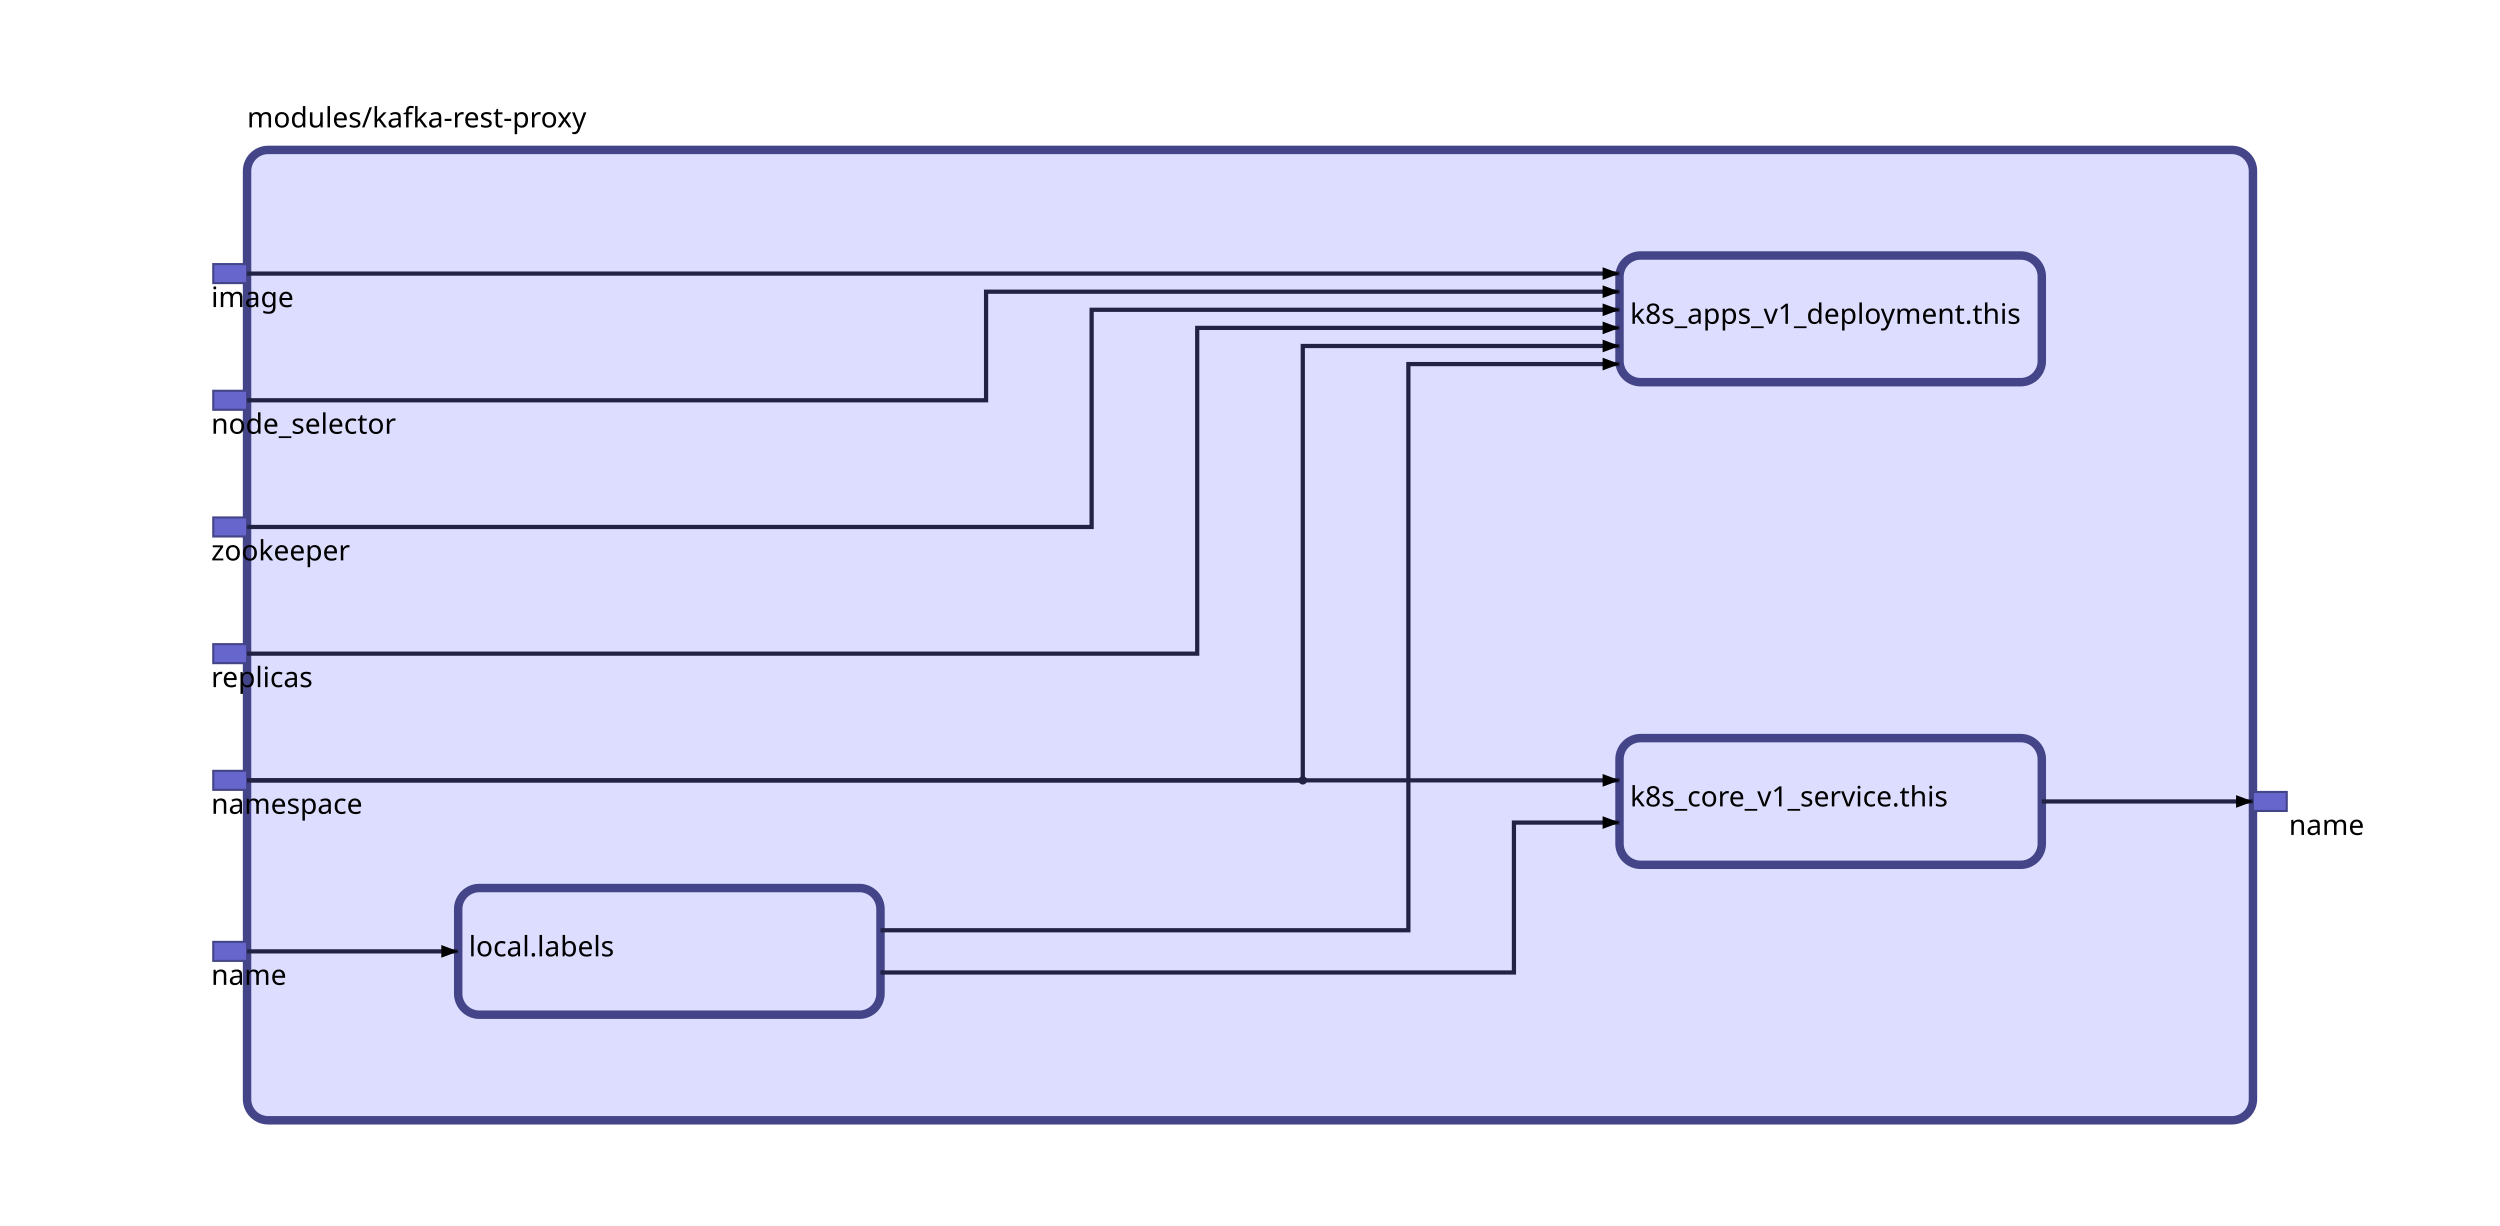
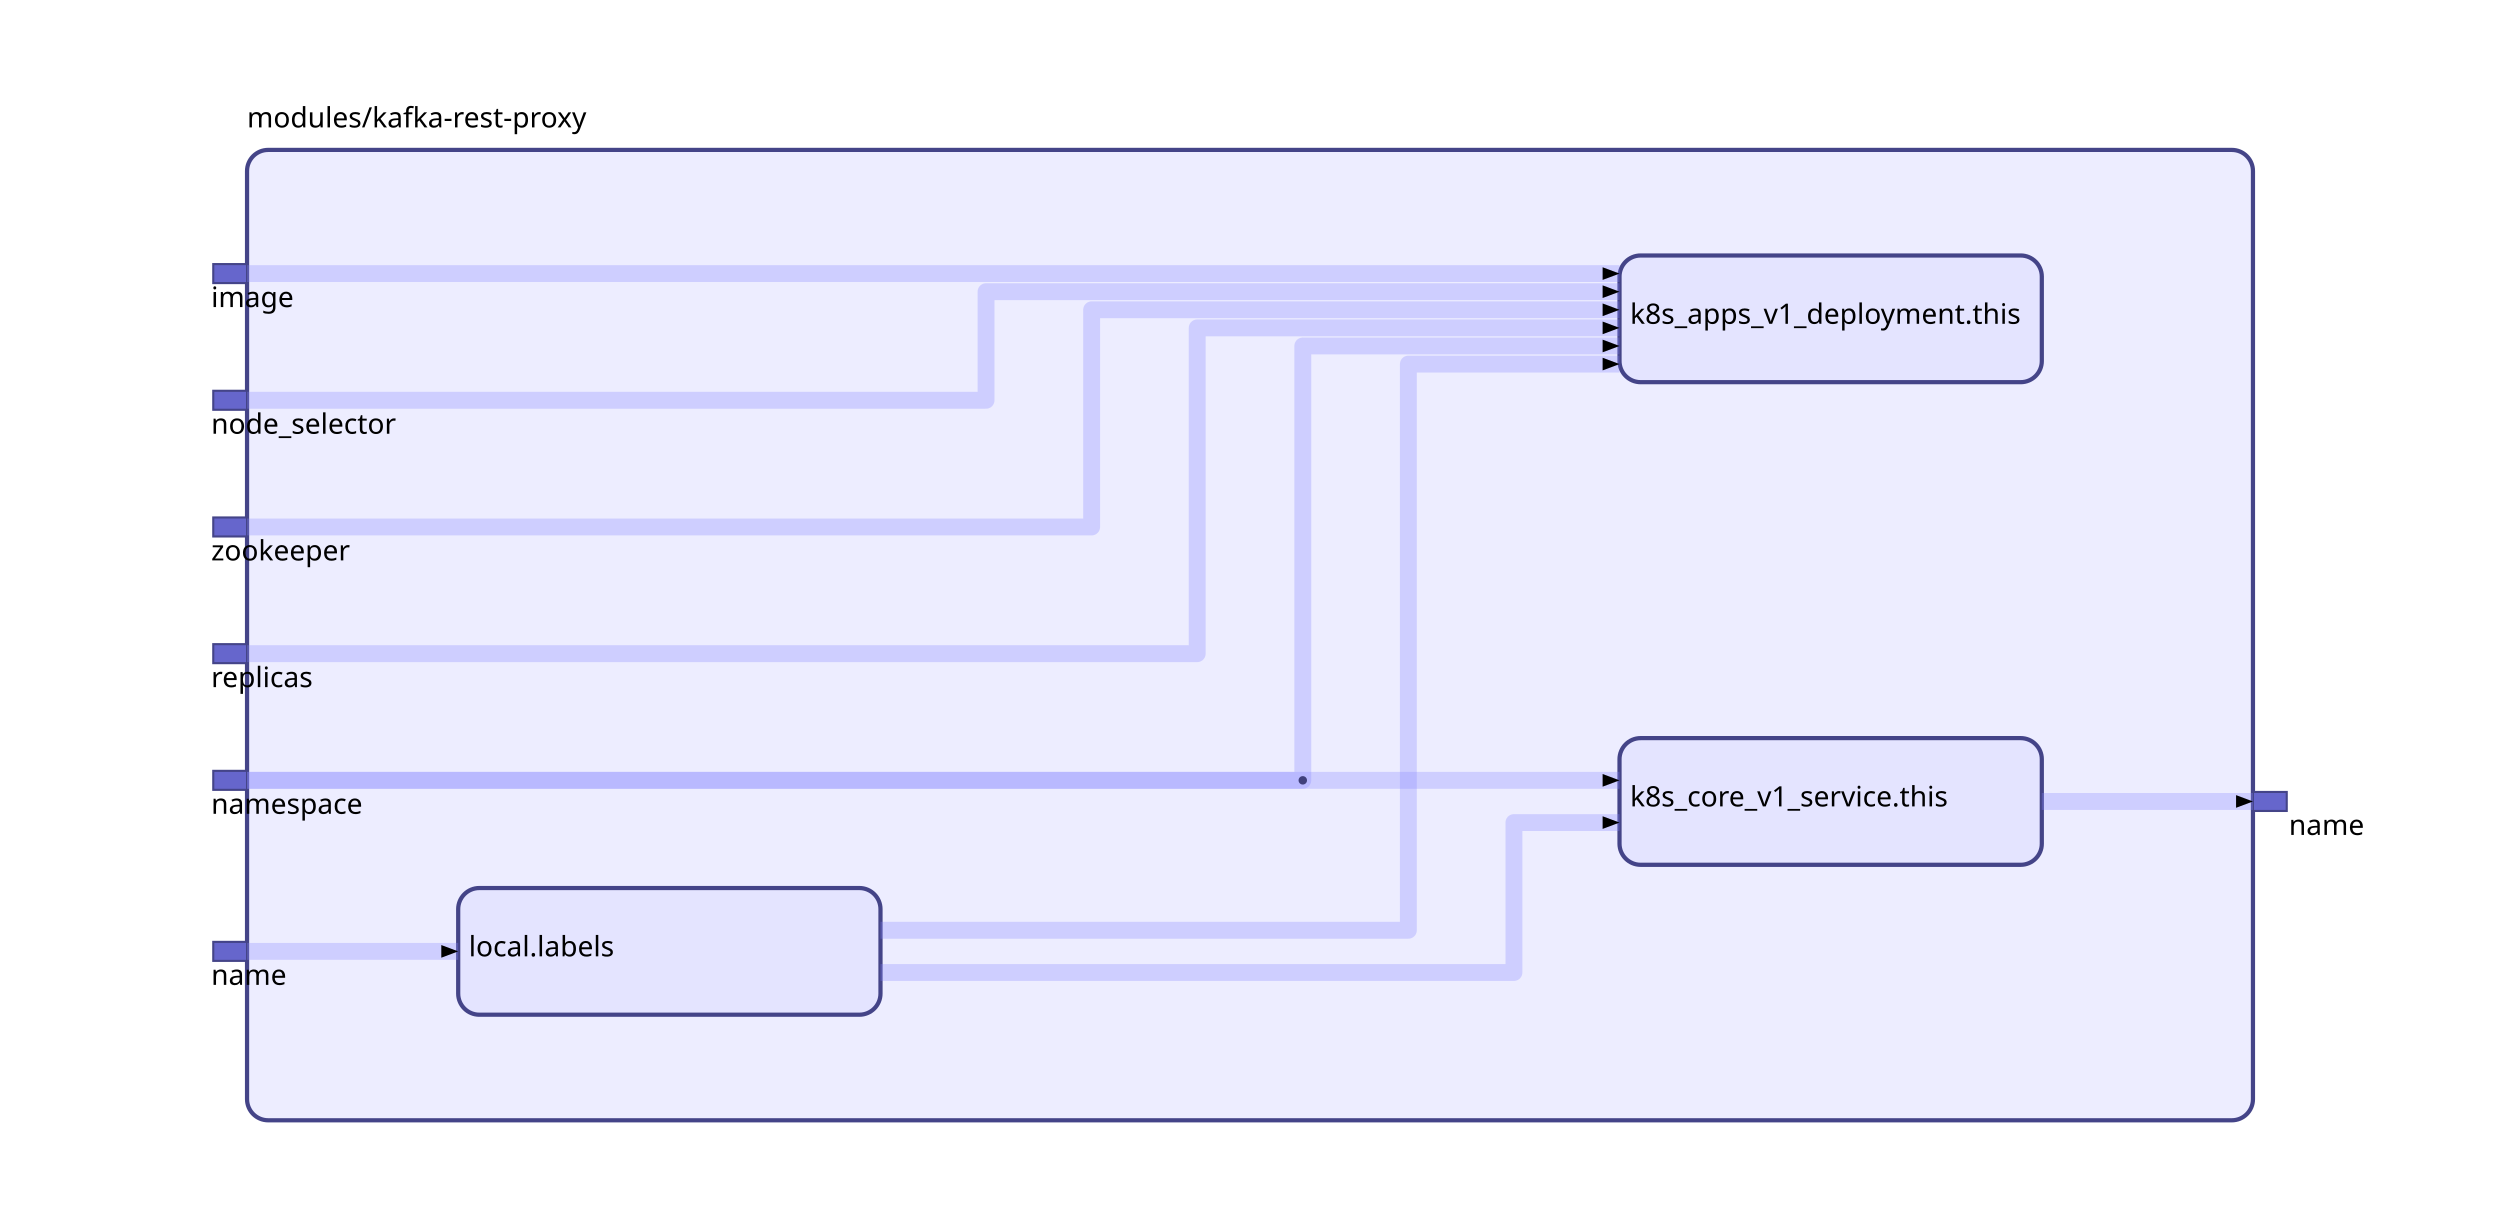
<svg xmlns="http://www.w3.org/2000/svg" id="sprotty_1" class="sprotty-graph sprotty" tabindex="1002" viewBox="0 0 1184 580.571">
-   <style>.elknode {
+   <style>
+ .elknode {
    stroke: #448;
-     stroke-width: 4;
+     stroke-width: 2;
    fill: #ddf;
+     fill-opacity: 0.5;
}

.elkport {
    stroke: #448;
    stroke-width: 1;
    fill: #66c;
}

.elkedge {
    fill: none;
-     stroke: #224;
-     stroke-width: 2;
+     stroke: #88f;
+     stroke-width: 8;
+     stroke-opacity: 0.3;
    pointer-events: stroke;
+     stroke-linejoin: round;
}

.elkedge:hover {
-     stroke: #88f;
+     stroke: #448;
    stroke-width: 8;
+     stroke-opacity: 1;
    stroke-dasharray: 16px;
    stroke-dashoffset: 32px;
    animation: stroke 0.5s linear infinite;
}

@keyframes stroke {
    to {
        stroke-dashoffset: 0;
    }
}

.elkedge.arrow {
    fill: #336;
}

.elklabel {
    stroke-width: 0;
    stroke: #000;
    fill: #000;
    font-family: sans-serif;
    font-size: 10pt;
    dominant-baseline: hanging;
}

.elklabel:hover {
    font-size: 24pt;
}

.elkjunction {
    stroke: none;
    fill: #224;
}

.selected &gt; rect {
    stroke-width: 3;
}

.mouseover {
    stroke: #88f;
}
/*
 * Copyright (C) 2017 TypeFox and others.
 *
 * Licensed under the Apache License, Version 2.0 (the "License"); you may not use this file except in compliance with the License.
 * You may obtain a copy of the License at http://www.apache.org/licenses/LICENSE-2.0
 */

.sprotty {
    padding: 0px;
    font-family: "Helvetica Neue", Helvetica, Arial, sans-serif;
}

.sprotty-hidden {
    display: block;
    position: absolute;
    width: 0px;
    height: 0px;
}

.sprotty-popup {
    font-family: "Helvetica Neue", Helvetica, Arial, sans-serif;
    position: absolute;
    background: white;
    border-radius: 5px;
    border: 1px solid;
    max-width: 400px;
    min-width: 100px;
}

.sprotty-popup &gt; div {
    margin: 10px;
}

.sprotty-popup-closed {
    display: none;
}
</style>
  <g transform="scale(1) translate(0,0)">
    <g id="sprotty_3" transform="translate(117, 71)" opacity="1">
      <rect class="elknode" x="0" y="0" rx="10" width="950" height="459.571" />
      <g id="sprotty_5" transform="translate(650, 50)" opacity="1">
        <rect class="elknode" x="0" y="0" rx="10" width="200" height="60" />
        <text id="sprotty_6" class="elklabel" transform="translate(5, 22) translate(0, 0)" opacity="1">k8s_apps_v1_deployment.this</text>
      </g>
      <g id="sprotty_7" transform="translate(650, 278.5714)" opacity="1">
        <rect class="elknode" x="0" y="0" rx="10" width="200" height="60" />
        <text id="sprotty_8" class="elklabel" transform="translate(5, 22) translate(0, 0)" opacity="1">k8s_core_v1_service.this</text>
      </g>
      <g id="sprotty_9" transform="translate(100, 349.5714)" opacity="1">
        <rect class="elknode" x="0" y="0" rx="10" width="200" height="60" />
        <text id="sprotty_10" class="elklabel" transform="translate(5, 22) translate(0, 0)" opacity="1">local.labels</text>
      </g>
      <g id="sprotty_12" transform="translate(-16, 54.07143)" opacity="1">
        <rect class="elkport" x="0" y="0" width="16" height="9" />
        <text id="sprotty_13" class="elklabel" transform="translate(-1, 10) translate(0, 0)" opacity="1">image</text>
      </g>
      <g id="sprotty_15" transform="translate(-16, 294.0714)" opacity="1">
        <rect class="elkport" x="0" y="0" width="16" height="9" />
        <text id="sprotty_16" class="elklabel" transform="translate(-1, 10) translate(0, 0)" opacity="1">namespace</text>
      </g>
      <g id="sprotty_18" transform="translate(-16, 114.0714)" opacity="1">
        <rect class="elkport" x="0" y="0" width="16" height="9" />
        <text id="sprotty_19" class="elklabel" transform="translate(-1, 10) translate(0, 0)" opacity="1">node_selector</text>
      </g>
      <g id="sprotty_21" transform="translate(-16, 234.0714)" opacity="1">
        <rect class="elkport" x="0" y="0" width="16" height="9" />
        <text id="sprotty_22" class="elklabel" transform="translate(-1, 10) translate(0, 0)" opacity="1">replicas</text>
      </g>
      <g id="sprotty_24" transform="translate(-16, 174.0714)" opacity="1">
        <rect class="elkport" x="0" y="0" width="16" height="9" />
        <text id="sprotty_25" class="elklabel" transform="translate(-1, 10) translate(0, 0)" opacity="1">zookeeper</text>
      </g>
      <g id="sprotty_29" transform="translate(-16, 375.0714)" opacity="1">
        <rect class="elkport" x="0" y="0" width="16" height="9" />
        <text id="sprotty_30" class="elklabel" transform="translate(-1, 10) translate(0, 0)" opacity="1">name</text>
      </g>
      <g id="sprotty_32" transform="translate(950, 304.0714)" opacity="1">
        <rect class="elkport" x="0" y="0" width="16" height="9" />
        <text id="sprotty_33" class="elklabel" transform="translate(17, 10) translate(0, 0)" opacity="1">name</text>
      </g>
      <text id="sprotty_4" class="elklabel" transform="translate(0, -21) translate(0, 0)" opacity="1">modules/kafka-rest-proxy</text>
      <g id="sprotty_11" class="sprotty-edge" opacity="1">
        <path class="elkedge" d="M 300,369.571 L 550,369.571 L 550,101.429 L 650,101.429" />
        <path class="edge arrow" d="M 0,0 L 8,-3 L 8,3 Z" transform="rotate(180 650 101.4286) translate(650 101.4286)" />
      </g>
      <g id="sprotty_14" class="sprotty-edge" opacity="1">
        <path class="elkedge" d="M 0,58.571 L 650,58.571" />
        <path class="edge arrow" d="M 0,0 L 8,-3 L 8,3 Z" transform="rotate(180 650 58.57143) translate(650 58.57143)" />
      </g>
      <g id="sprotty_17" class="sprotty-edge" opacity="1">
        <path class="elkedge" d="M 0,298.571 L 500,298.571 L 500,92.857 L 650,92.857" />
        <path class="edge arrow" d="M 0,0 L 8,-3 L 8,3 Z" transform="rotate(180 650 92.85714) translate(650 92.85714)" />
        <g id="sprotty_17_j0" transform="translate(500, 298.5714)" opacity="1">
          <circle class="elkjunction" r="2" />
        </g>
      </g>
      <g id="sprotty_20" class="sprotty-edge" opacity="1">
        <path class="elkedge" d="M 0,118.571 L 350,118.571 L 350,67.143 L 650,67.143" />
        <path class="edge arrow" d="M 0,0 L 8,-3 L 8,3 Z" transform="rotate(180 650 67.14286) translate(650 67.14286)" />
      </g>
      <g id="sprotty_23" class="sprotty-edge" opacity="1">
        <path class="elkedge" d="M 0,238.571 L 450,238.571 L 450,84.286 L 650,84.286" />
        <path class="edge arrow" d="M 0,0 L 8,-3 L 8,3 Z" transform="rotate(180 650 84.28571) translate(650 84.28571)" />
      </g>
      <g id="sprotty_26" class="sprotty-edge" opacity="1">
        <path class="elkedge" d="M 0,178.571 L 400,178.571 L 400,75.714 L 650,75.714" />
        <path class="edge arrow" d="M 0,0 L 8,-3 L 8,3 Z" transform="rotate(180 650 75.71429) translate(650 75.71429)" />
      </g>
      <g id="sprotty_27" class="sprotty-edge" opacity="1">
        <path class="elkedge" d="M 300,389.571 L 600,389.571 L 600,318.571 L 650,318.571" />
        <path class="edge arrow" d="M 0,0 L 8,-3 L 8,3 Z" transform="rotate(180 650 318.5714) translate(650 318.5714)" />
      </g>
      <g id="sprotty_28" class="sprotty-edge" opacity="1">
        <path class="elkedge" d="M 0,298.571 L 650,298.571" />
        <path class="edge arrow" d="M 0,0 L 8,-3 L 8,3 Z" transform="rotate(180 650 298.5714) translate(650 298.5714)" />
      </g>
      <g id="sprotty_31" class="sprotty-edge" opacity="1">
        <path class="elkedge" d="M 0,379.571 L 100,379.571" />
        <path class="edge arrow" d="M 0,0 L 8,-3 L 8,3 Z" transform="rotate(180 100 379.5714) translate(100 379.5714)" />
      </g>
      <g id="sprotty_34" class="sprotty-edge" opacity="1">
        <path class="elkedge" d="M 850,308.571 L 950,308.571" />
        <path class="edge arrow" d="M 0,0 L 8,-3 L 8,3 Z" transform="rotate(180 950 308.5714) translate(950 308.5714)" />
      </g>
    </g>
  </g>
</svg>
